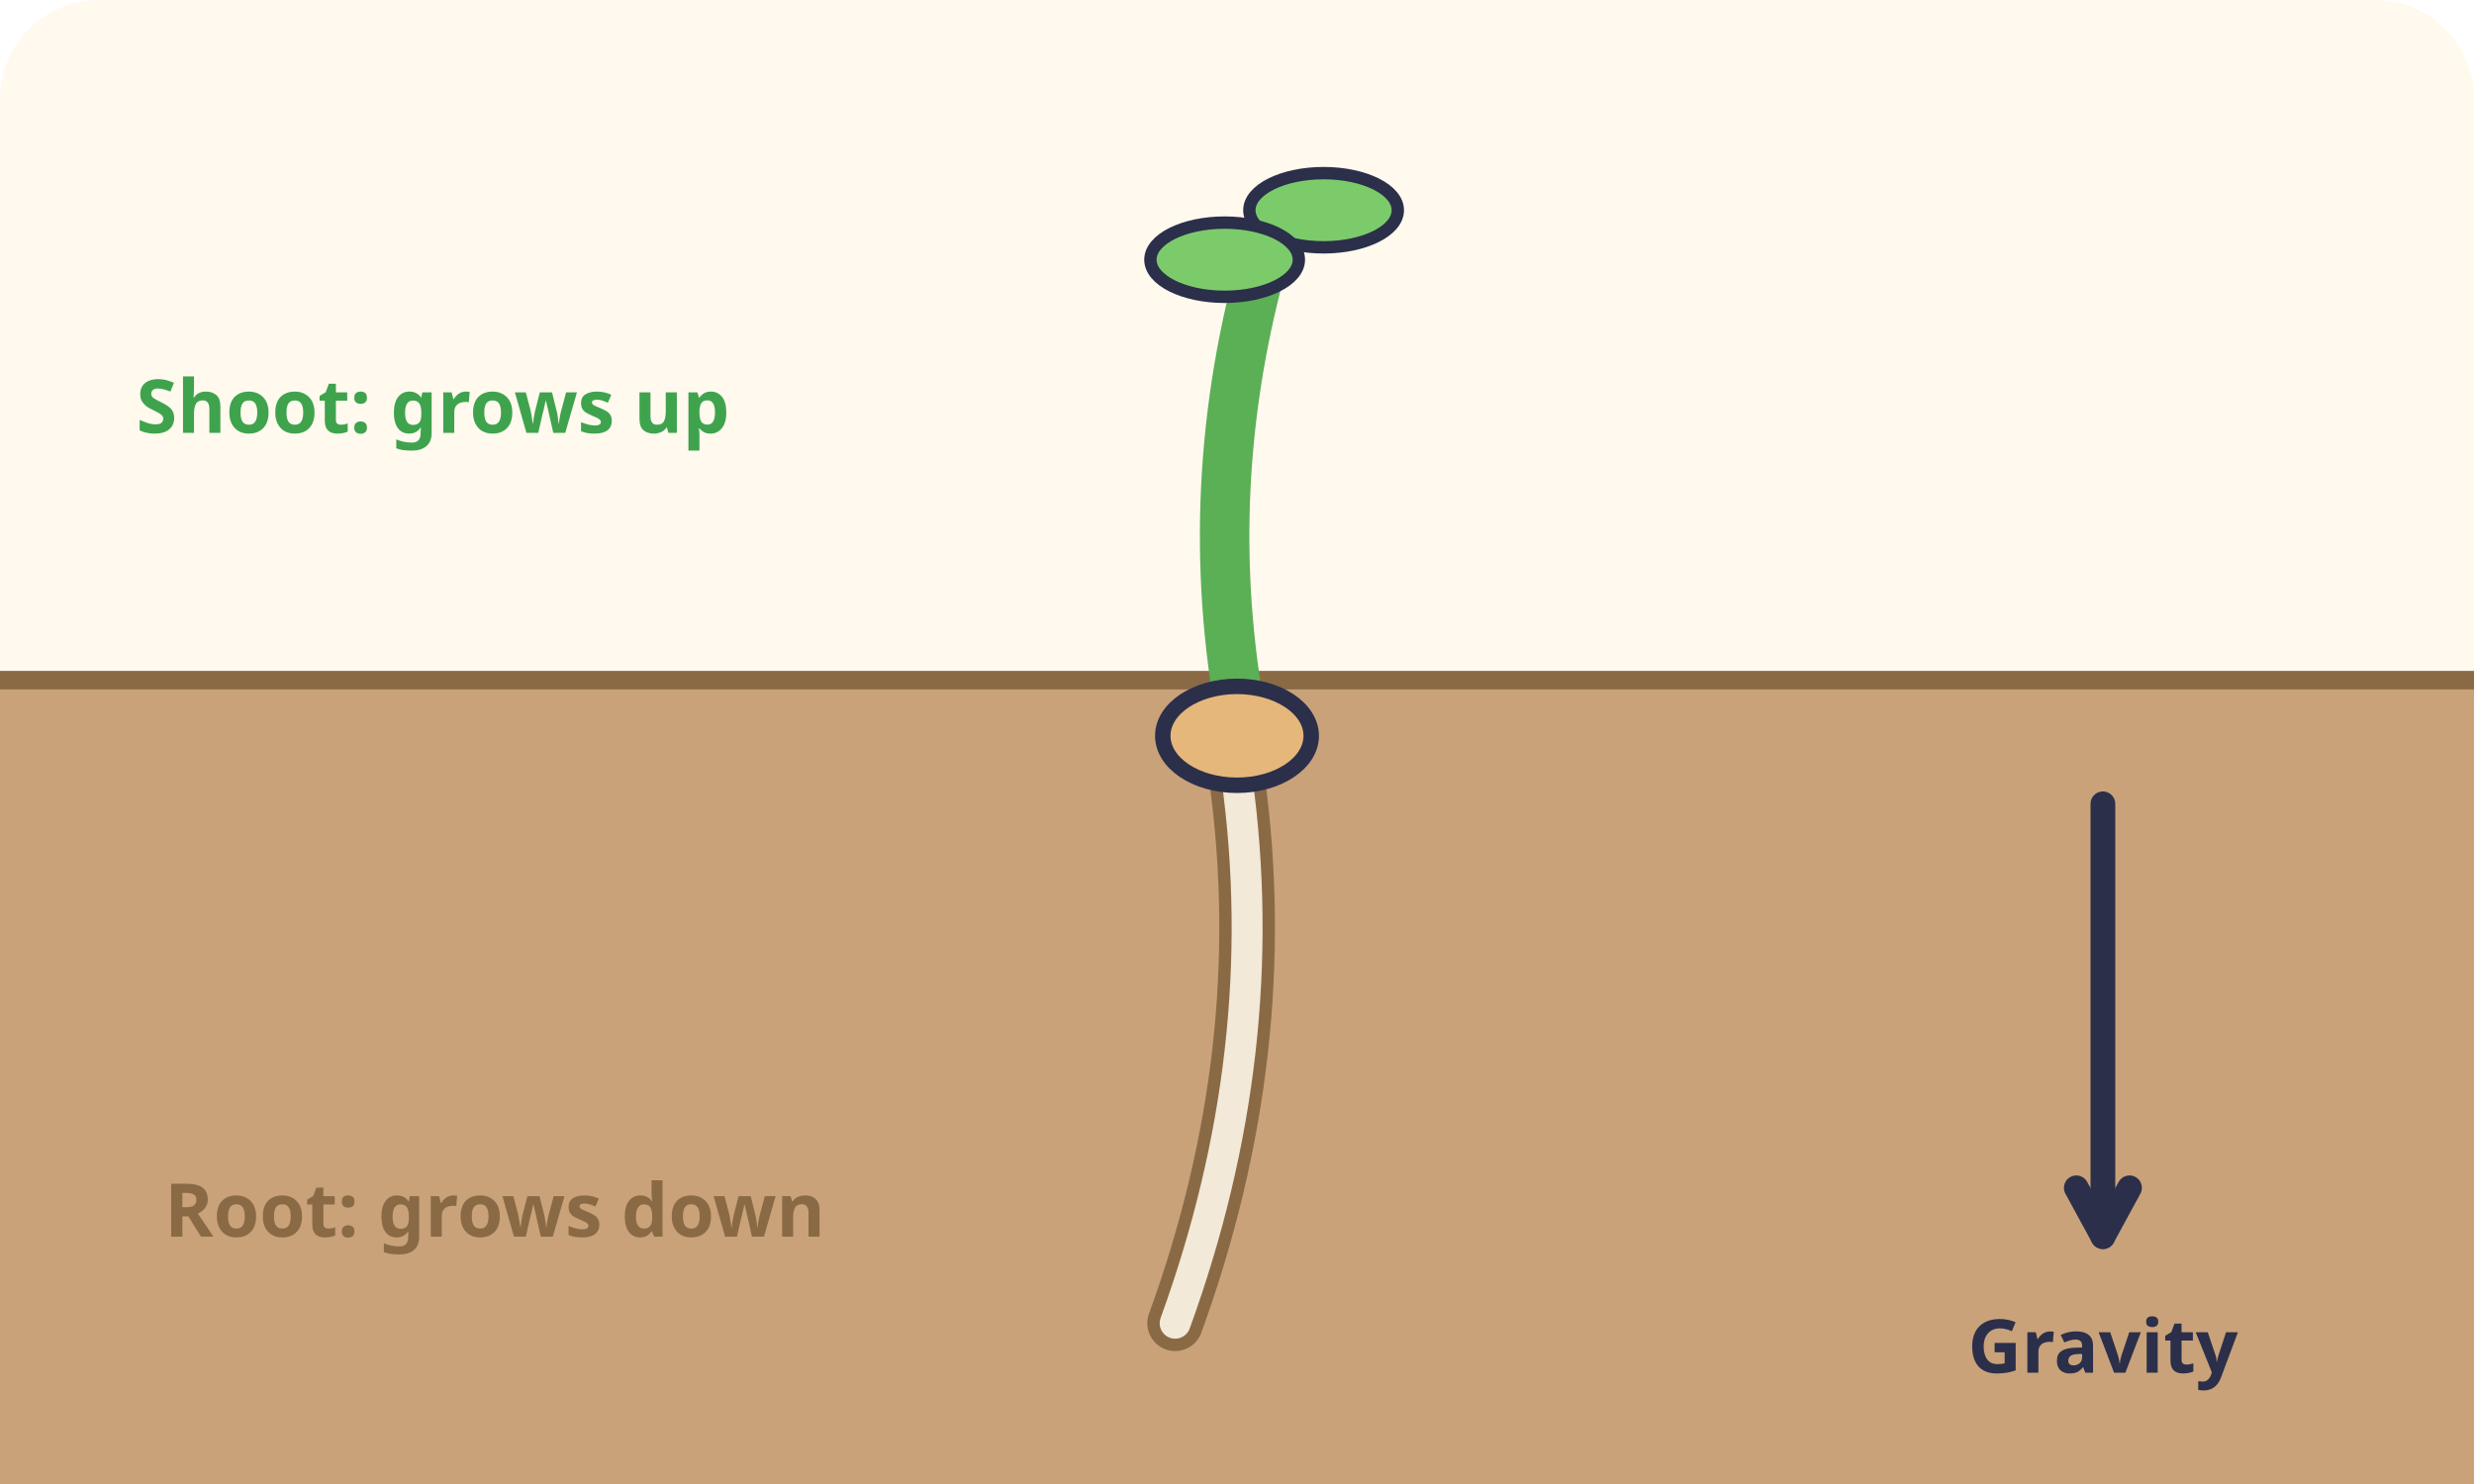
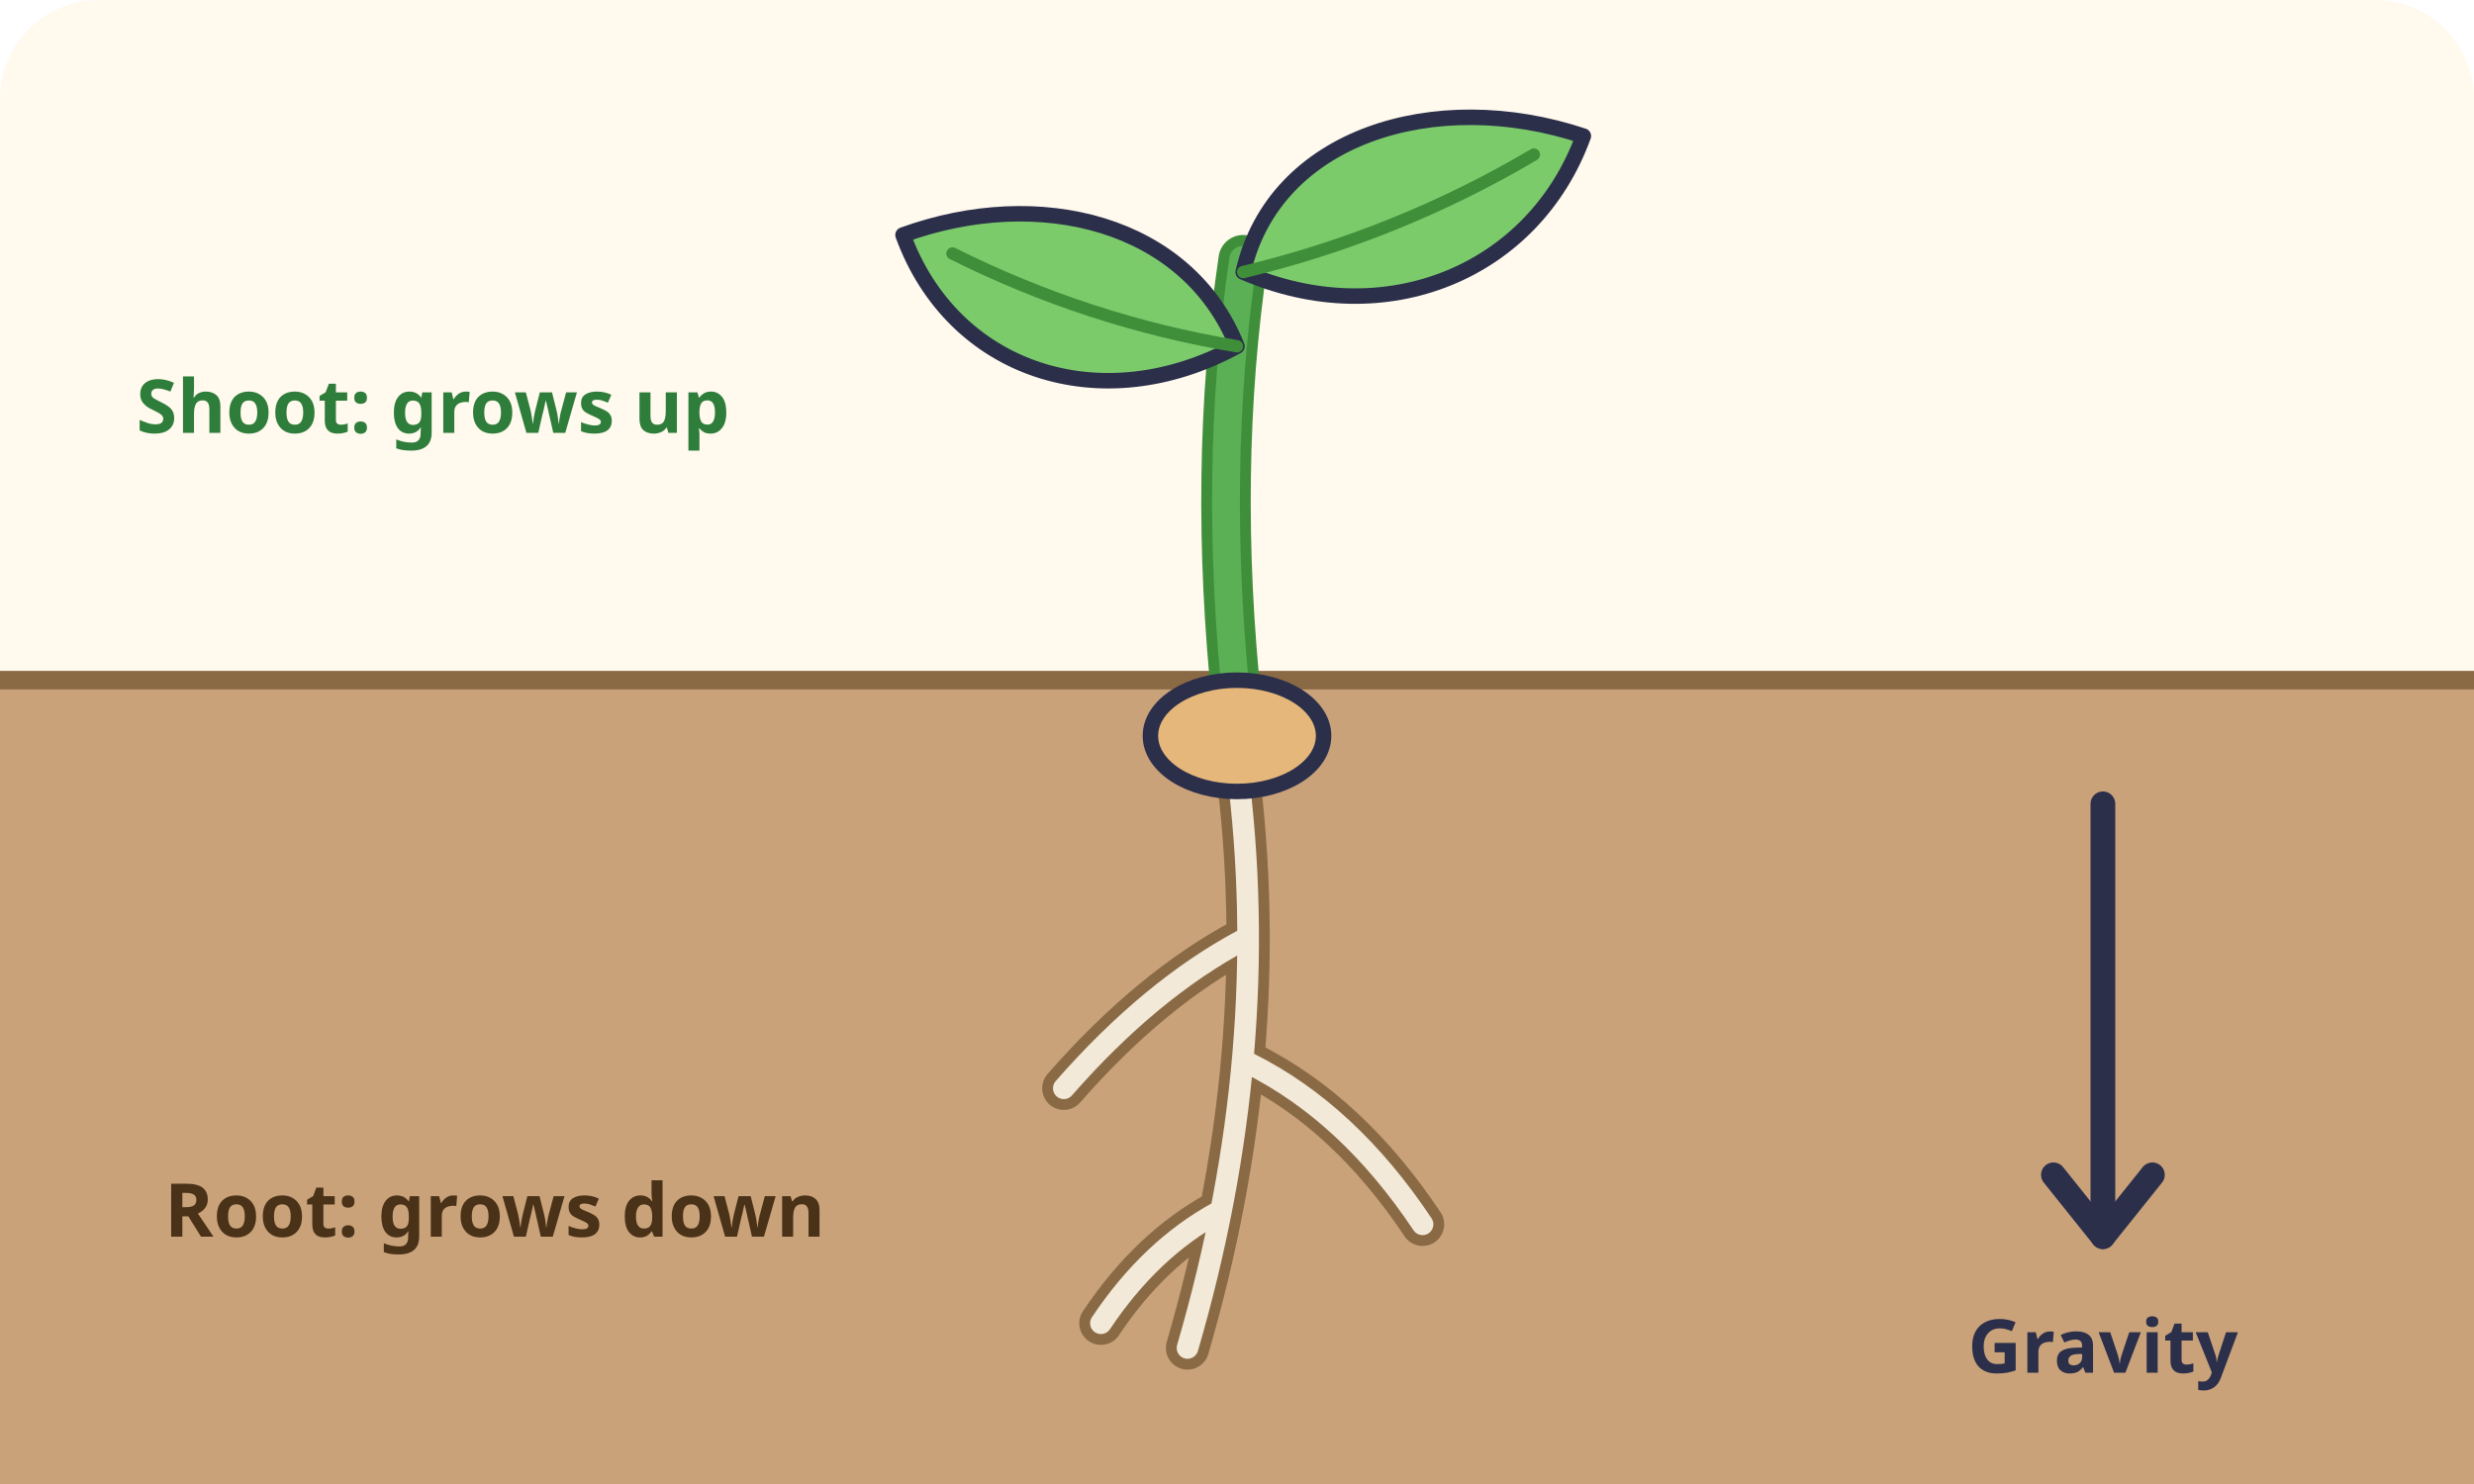
<svg xmlns="http://www.w3.org/2000/svg" viewBox="0 0 400 240" role="img">
  <style>
text{font-family:sans-serif}
- .pulse{animation:pulse 1.2s ease-in-out infinite;transform-box:fill-box;transform-origin:center}@keyframes pulse{0%,100%{transform:scale(1)}50%{transform:scale(1.15)}}
- @keyframes gr{from{stroke-dashoffset:100}to{stroke-dashoffset:0}}
- .gw{stroke-dasharray:100;animation:gr 3s ease-out infinite}
+ @keyframes gu{0%,100%{transform:scale(.93)}50%{transform:scale(1)}}
+ .gu{animation:gu 3s ease-in-out infinite;transform-box:fill-box;transform-origin:50% 100%}
+ .gd{animation:gu 3s ease-in-out infinite;transform-box:fill-box;transform-origin:50% 0}
@keyframes ga{0%,100%{transform:translateY(0)}50%{transform:translateY(8px)}}
.ga{animation:ga 1.2s ease-in-out infinite}

@media (prefers-reduced-motion: reduce){*{animation:none!important}}
</style>
  <rect width="100%" height="100%" rx="16" fill="#FFF9EE" />
-   <rect x="0" y="110" width="400" height="130" rx="0" fill="#C9A27A" stroke="#C9A27A" stroke-width="0" />
-   <path d="M0 110L400 110" stroke="#8A6A45" stroke-width="3" stroke-linecap="round" fill="none" />
-   <path d="M200 126Q206 170 190 214" stroke="#8A6A45" stroke-width="9" stroke-linecap="round" stroke-linejoin="round" fill="none" pathLength="100" class="gw" />
-   <path d="M200 126Q206 170 190 214" stroke="#F3E9D8" stroke-width="5" stroke-linecap="round" stroke-linejoin="round" fill="none" pathLength="100" class="gw" />
-   <path d="M200 112Q194 74 206 36" stroke="#5BAF55" stroke-width="8" stroke-linecap="round" stroke-linejoin="round" fill="none" pathLength="100" class="gw" />
-   <ellipse cx="214" cy="34" rx="12" ry="6" fill="#7CCB6B" stroke="#2B2F4A" stroke-width="2" />
-   <ellipse cx="198" cy="42" rx="12" ry="6" fill="#7CCB6B" stroke="#2B2F4A" stroke-width="2" />
-   <ellipse cx="200" cy="119" rx="12" ry="8" fill="#E6B77A" stroke="#2B2F4A" stroke-width="2.5" />
+   <rect x="0" y="110" width="400" height="130" fill="#C9A27A" />
+   <path d="M0 110L400 110" fill="none" stroke="#8A6A45" stroke-width="3" stroke-linecap="round" />
+   <g class="gd" fill="none" stroke-linecap="round" stroke-linejoin="round">
+     <path d="M200 124Q206 170 192 218M201 152Q186 160 172 176M202 172Q218 180 230 198M197 196Q186 202 178 214" stroke="#8A6A45" stroke-width="7" />
+     <path d="M200 124Q206 170 192 218M201 152Q186 160 172 176M202 172Q218 180 230 198M197 196Q186 202 178 214" stroke="#F3E9D8" stroke-width="3.5" />
+   </g>
+   <g class="gu" stroke-linejoin="round">
+     <path d="M200 114Q196 76 201 42" fill="none" stroke="#3F8F3A" stroke-width="8" stroke-linecap="round" />
+     <path d="M200 114Q196 76 201 42" fill="none" stroke="#5BAF55" stroke-width="4.5" stroke-linecap="round" />
+     <path d="M201 44C206 22 232 14 256 22C248 44 224 54 201 44Z" fill="#7CCB6B" stroke="#2B2F4A" stroke-width="2.5" />
+     <path d="M201 44Q226 38 248 25" fill="none" stroke="#3F8F3A" stroke-width="2" stroke-linecap="round" />
+     <path d="M200 56C192 36 168 30 146 38C154 60 178 68 200 56Z" fill="#7CCB6B" stroke="#2B2F4A" stroke-width="2.5" />
+     <path d="M200 56Q176 52 154 41" fill="none" stroke="#3F8F3A" stroke-width="2" stroke-linecap="round" />
+   </g>
+   <ellipse cx="200" cy="119" rx="14" ry="9" fill="#E6B77A" stroke="#2B2F4A" stroke-width="2.5" />
  <g class="ga">
-     <path d="M340 130L340 200" stroke="#2B2F4A" stroke-width="4" stroke-linecap="round" fill="none" />
-     <path d="M335.7 192.1L340 200L344.3 192.1" stroke="#2B2F4A" stroke-width="4" stroke-linecap="round" stroke-linejoin="round" fill="none" />
+     <path d="M340 130L340 200" fill="none" stroke="#2B2F4A" stroke-width="4" stroke-linecap="round" />
+     <path d="M332 190L340 200L348 190" fill="none" stroke="#2B2F4A" stroke-width="4" stroke-linecap="round" stroke-linejoin="round" />
  </g>
-   <text x="340" y="222" font-family="sans-serif" font-size="12" fill="#2B2F4A" text-anchor="middle" font-weight="bold">Gravity</text>
-   <text x="70" y="70" font-family="sans-serif" font-size="12" fill="#3FA34D" text-anchor="middle" font-weight="bold">Shoot: grows up</text>
-   <text x="80" y="200" font-family="sans-serif" font-size="12" fill="#8A6A45" text-anchor="middle" font-weight="bold">Root: grows down</text>
+   <text x="340" y="222" font-size="12" fill="#2B2F4A" text-anchor="middle" font-weight="bold">Gravity</text>
+   <text x="70" y="70" font-size="12" fill="#2F7D3A" text-anchor="middle" font-weight="bold">Shoot: grows up</text>
+   <text x="80" y="200" font-size="12" fill="#4A3218" text-anchor="middle" font-weight="bold">Root: grows down</text>
</svg>
